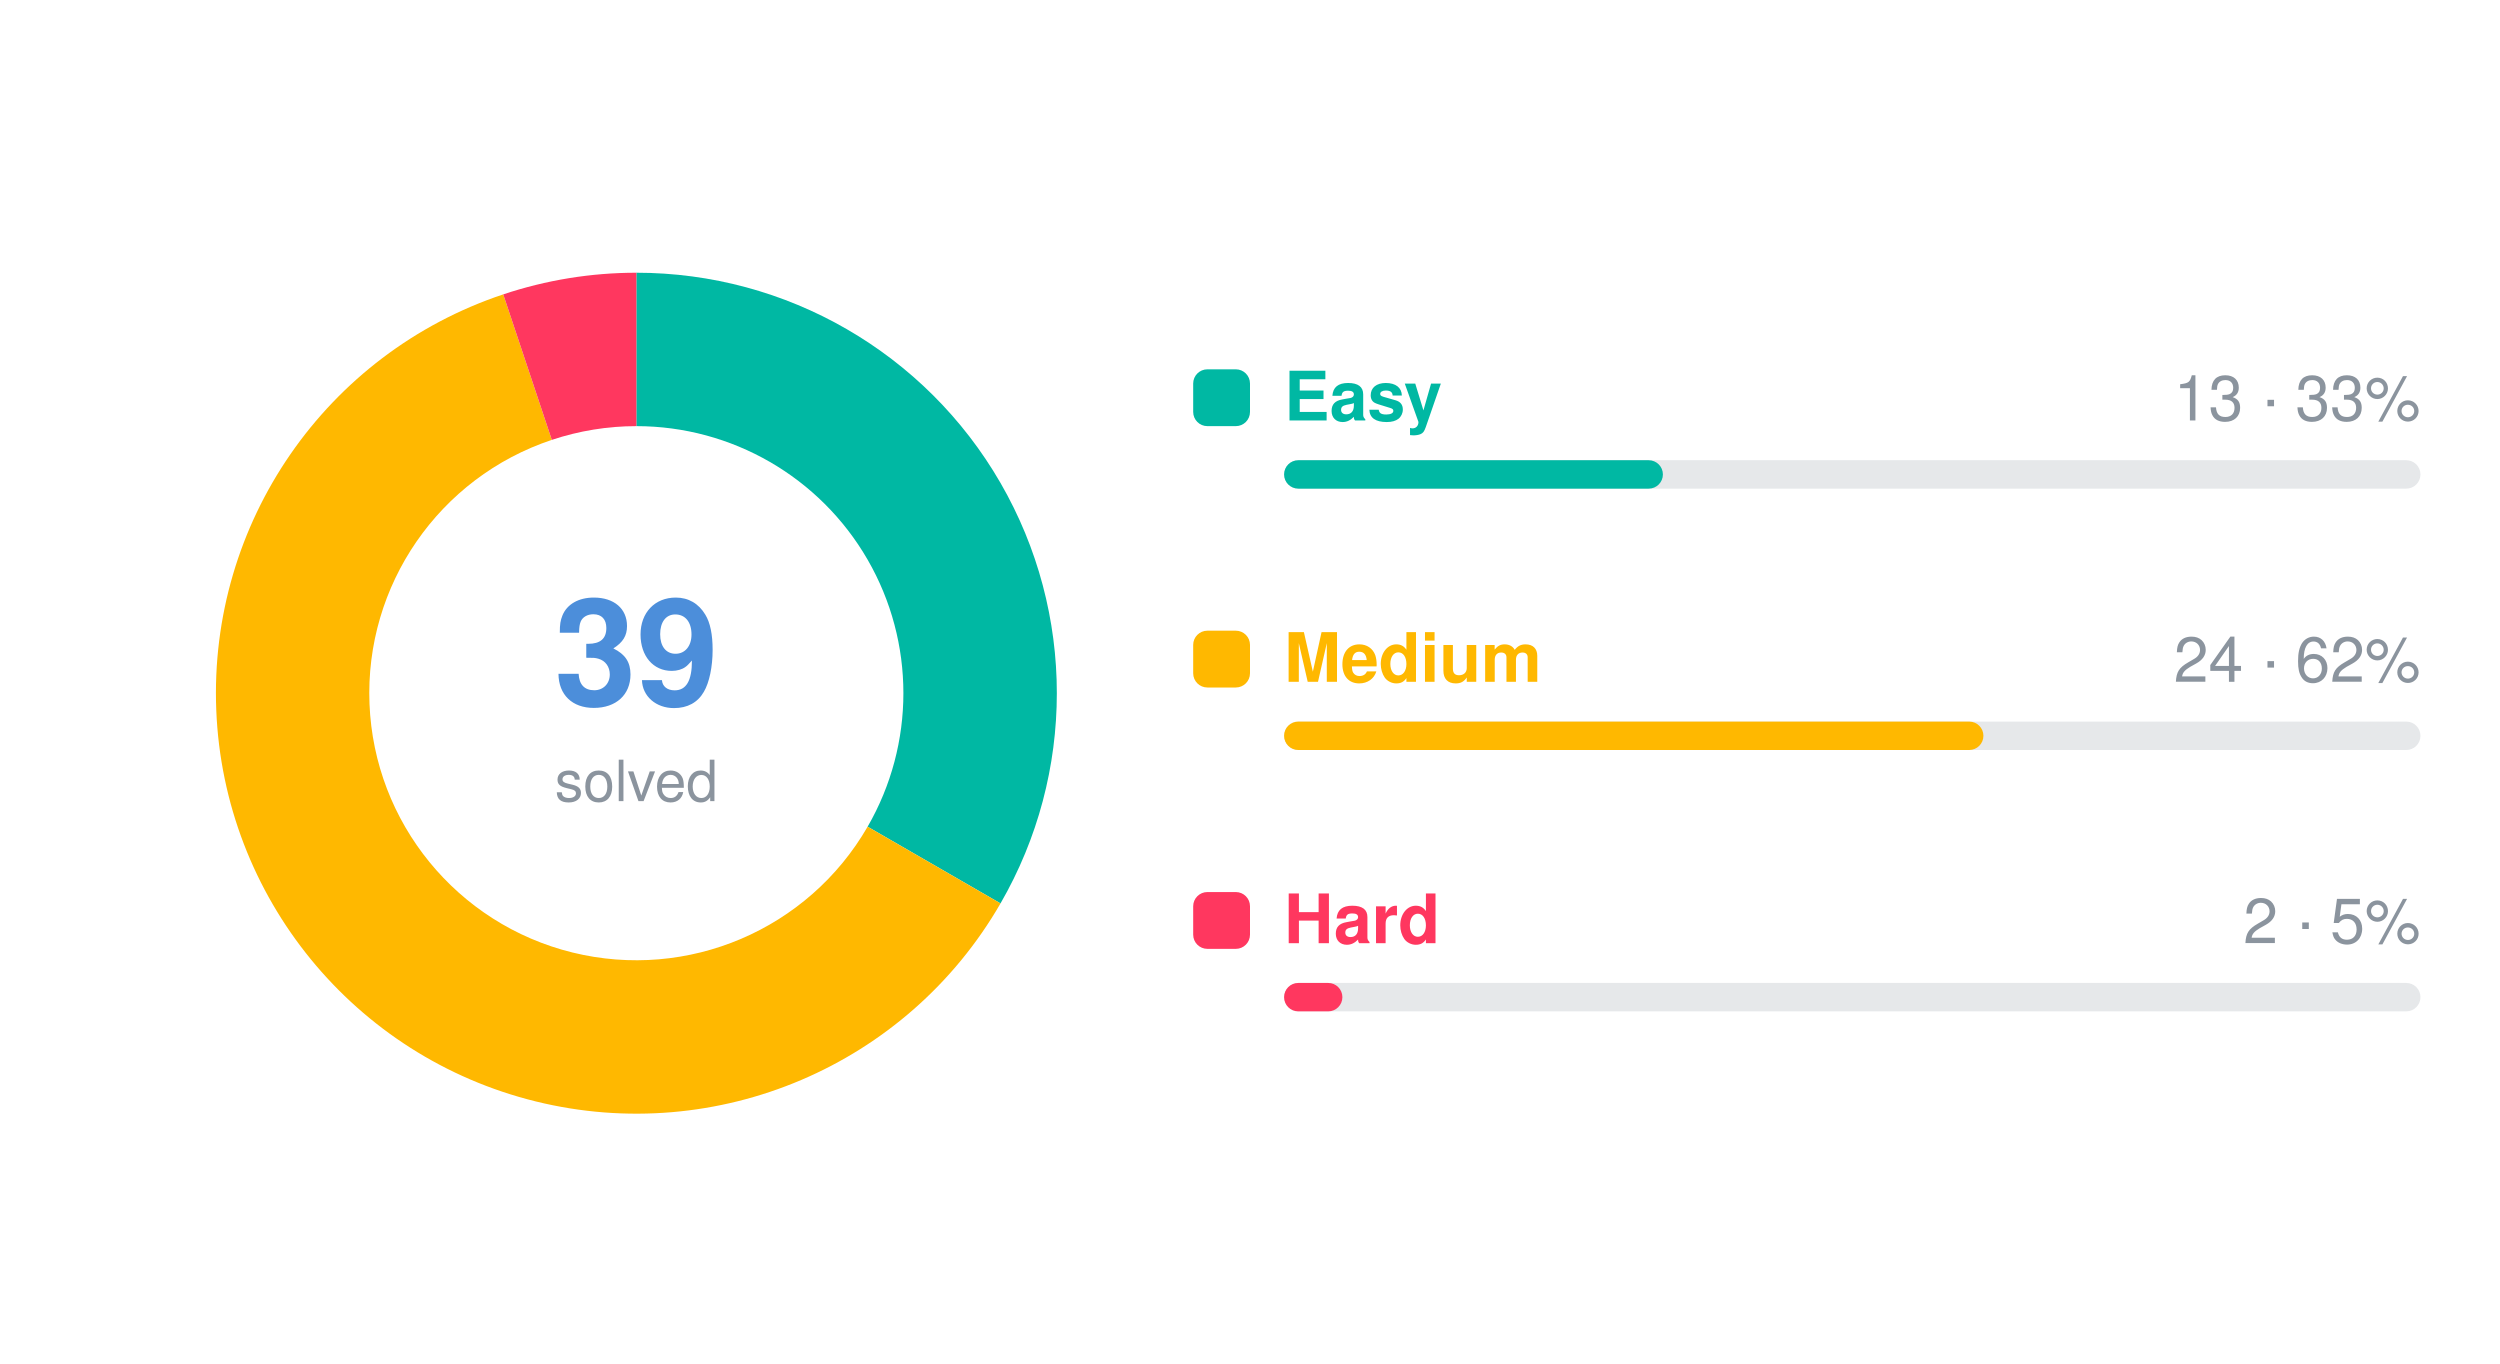
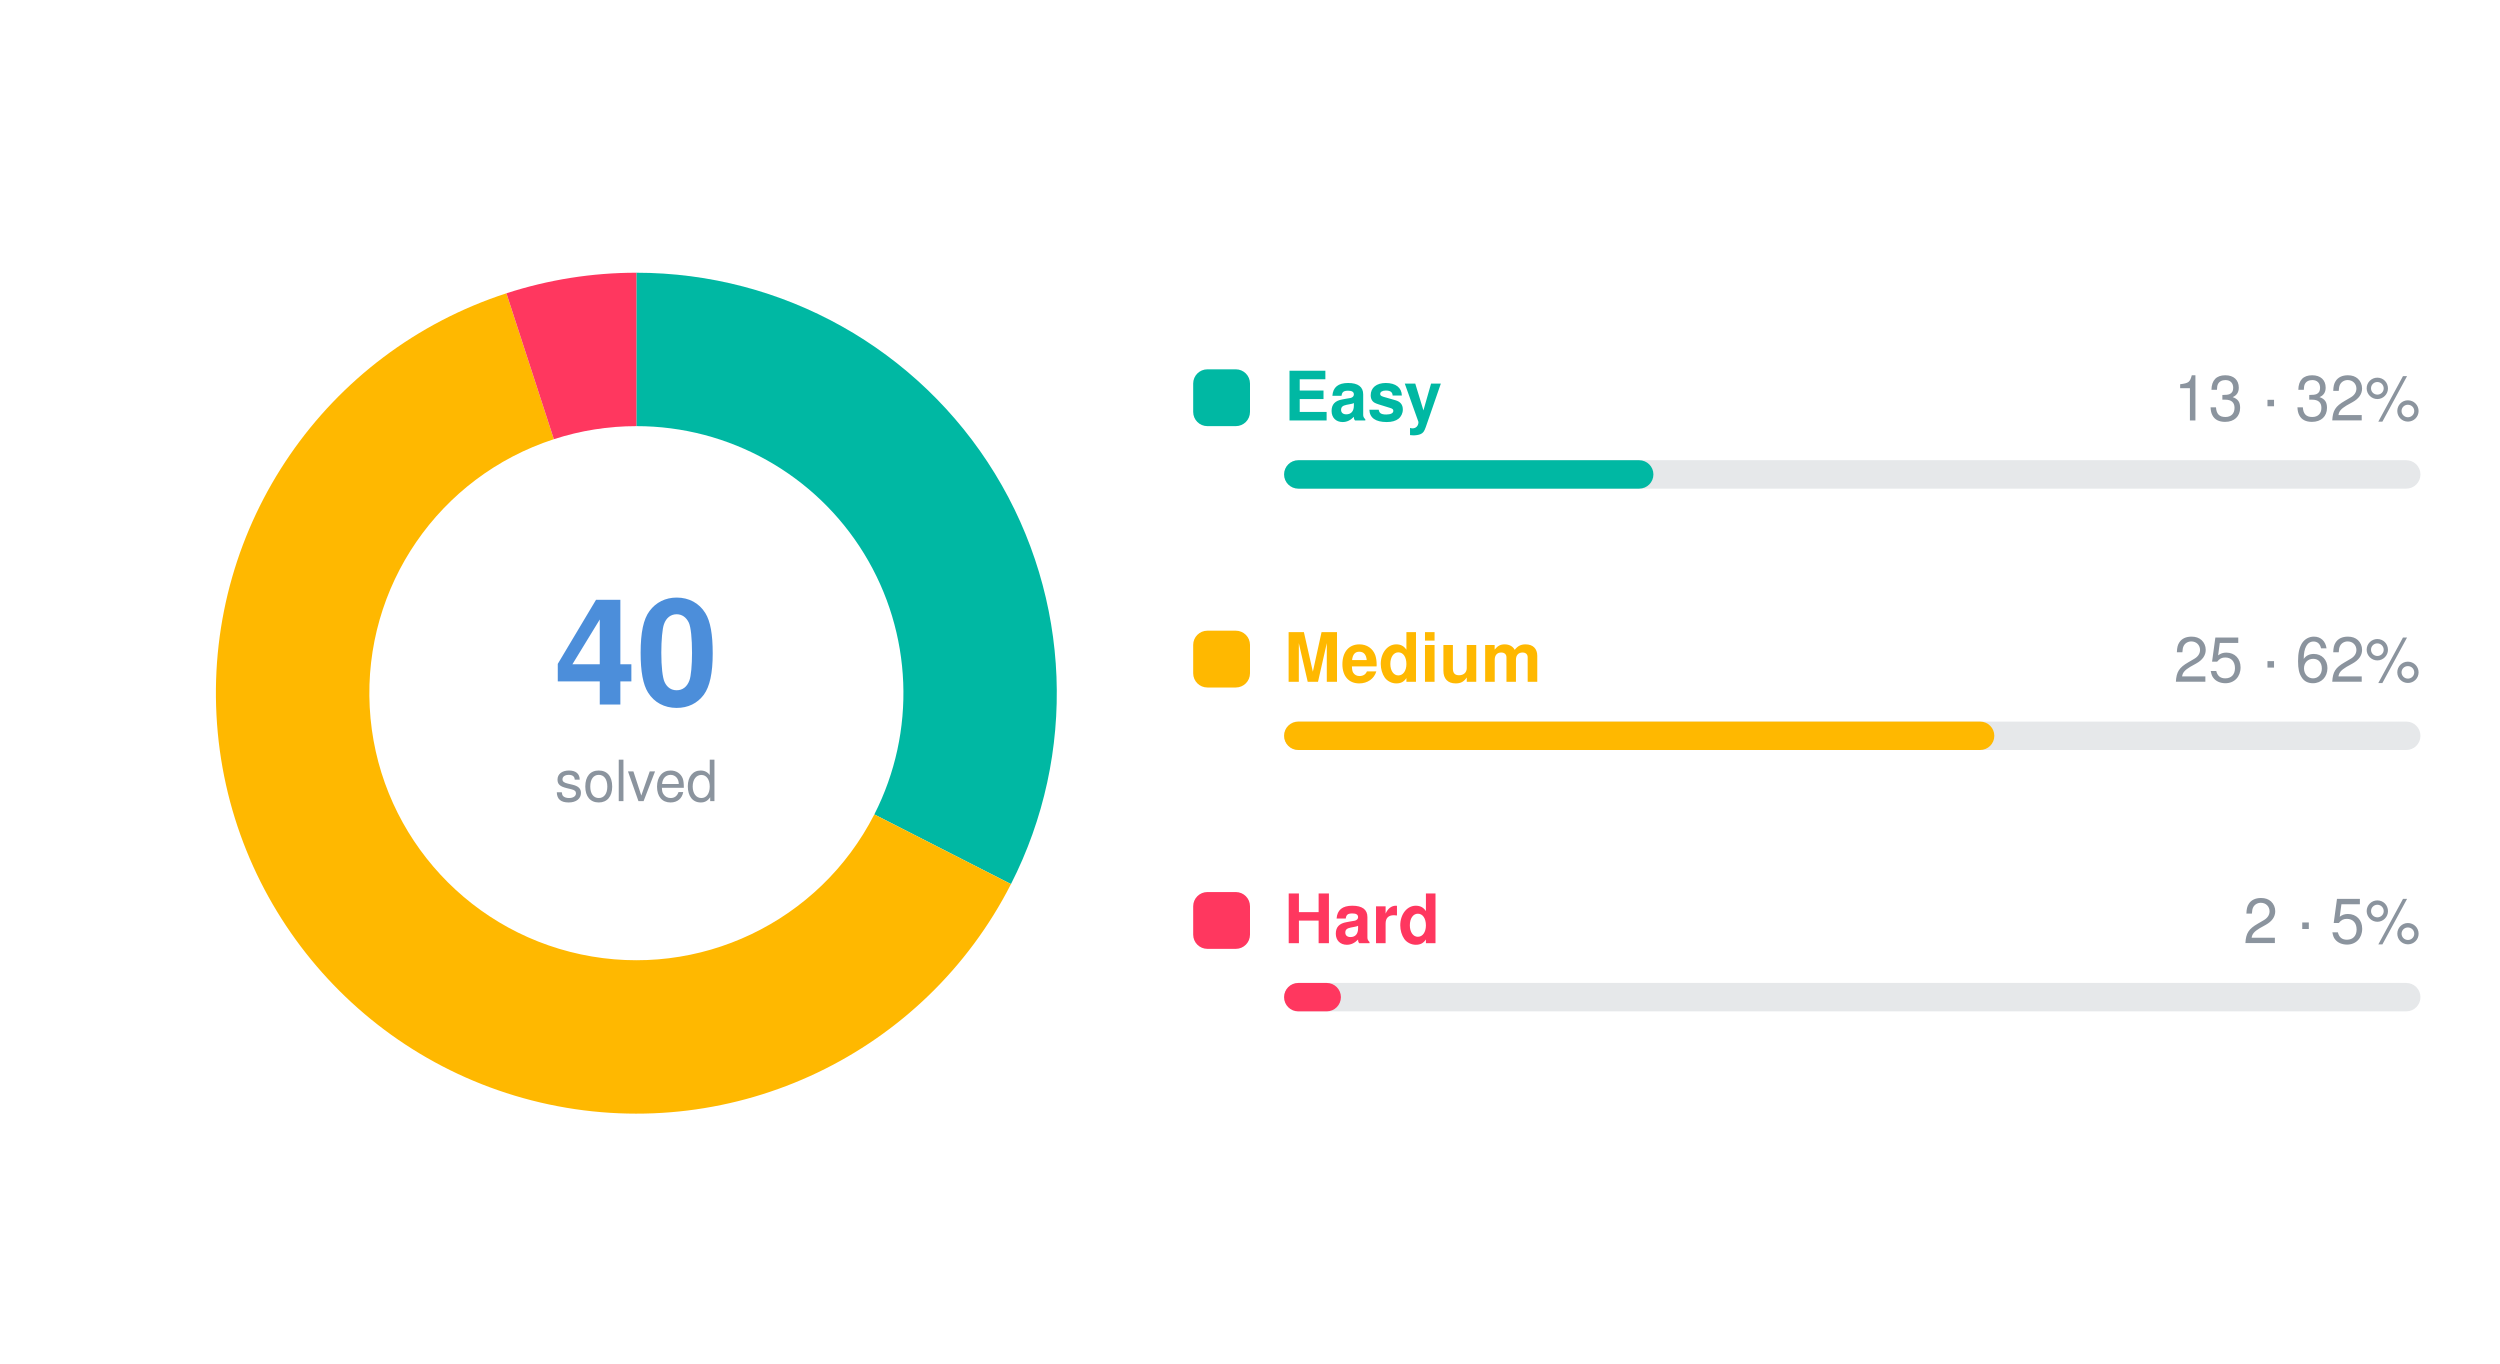
<svg xmlns="http://www.w3.org/2000/svg" viewBox="0 0 440 240" width="440" height="240" role="img" font-family="system-ui, -apple-system, Segoe UI, Helvetica, Arial, sans-serif">
-   <path d="M112 48 A74 74 0 0 1 176.09 159 L152.7 145.5 A47 47 0 0 0 112 75 Z" fill="#00b8a3" stroke="none" stroke-width="1" stroke-linejoin="round" stroke-linecap="round" opacity="1" />
-   <path d="M176.09 159 A74 74 0 1 1 88.57 51.81 L97.12 77.42 A47 47 0 1 0 152.7 145.5 Z" fill="#ffb800" stroke="none" stroke-width="1" stroke-linejoin="round" stroke-linecap="round" opacity="1" />
-   <path d="M88.57 51.81 A74 74 0 0 1 112 48 L112 75 A47 47 0 0 0 97.12 77.42 Z" fill="#ff375f" stroke="none" stroke-width="1" stroke-linejoin="round" stroke-linecap="round" opacity="1" />
-   <text x="112" y="124" font-size="26" fill="#4c8eda" text-anchor="middle" font-weight="700" opacity="1">39</text>
+   <path d="M112 48 A74 74 0 0 1 177.93 155.6 L153.88 143.34 A47 47 0 0 0 112 75 Z" fill="#00b8a3" stroke="none" stroke-width="1" stroke-linejoin="round" stroke-linecap="round" opacity="1" />
+   <path d="M177.93 155.6 A74 74 0 1 1 89.13 51.62 L97.48 77.3 A47 47 0 1 0 153.88 143.34 Z" fill="#ffb800" stroke="none" stroke-width="1" stroke-linejoin="round" stroke-linecap="round" opacity="1" />
+   <path d="M89.13 51.62 A74 74 0 0 1 112 48 L112 75 A47 47 0 0 0 97.48 77.3 Z" fill="#ff375f" stroke="none" stroke-width="1" stroke-linejoin="round" stroke-linecap="round" opacity="1" />
+   <text x="112" y="124" font-size="26" fill="#4c8eda" text-anchor="middle" font-weight="700" opacity="1">40</text>
  <text x="112" y="141" font-size="10" fill="#8b949e" text-anchor="middle" font-weight="normal" opacity="1">solved</text>
  <rect x="210" y="65" width="10" height="10" rx="2.5" fill="#00b8a3" opacity="1" />
  <text x="226" y="74" font-size="12" fill="#00b8a3" text-anchor="start" font-weight="600" opacity="1">Easy</text>
-   <text x="426" y="74" font-size="11" fill="#8b949e" text-anchor="end" font-weight="normal" opacity="1">13 · 33%</text>
+   <text x="426" y="74" font-size="11" fill="#8b949e" text-anchor="end" font-weight="normal" opacity="1">13 · 32%</text>
  <rect x="226" y="81" width="200" height="5" rx="2.5" fill="#8b949e" opacity="0.22" />
-   <rect x="226" y="81" width="66.67" height="5" rx="2.5" fill="#00b8a3" opacity="1" />
+   <rect x="226" y="81" width="65" height="5" rx="2.5" fill="#00b8a3" opacity="1" />
  <rect x="210" y="111" width="10" height="10" rx="2.5" fill="#ffb800" opacity="1" />
  <text x="226" y="120" font-size="12" fill="#ffb800" text-anchor="start" font-weight="600" opacity="1">Medium</text>
-   <text x="426" y="120" font-size="11" fill="#8b949e" text-anchor="end" font-weight="normal" opacity="1">24 · 62%</text>
+   <text x="426" y="120" font-size="11" fill="#8b949e" text-anchor="end" font-weight="normal" opacity="1">25 · 62%</text>
  <rect x="226" y="127" width="200" height="5" rx="2.5" fill="#8b949e" opacity="0.22" />
-   <rect x="226" y="127" width="123.08" height="5" rx="2.5" fill="#ffb800" opacity="1" />
+   <rect x="226" y="127" width="125" height="5" rx="2.5" fill="#ffb800" opacity="1" />
  <rect x="210" y="157" width="10" height="10" rx="2.5" fill="#ff375f" opacity="1" />
  <text x="226" y="166" font-size="12" fill="#ff375f" text-anchor="start" font-weight="600" opacity="1">Hard</text>
  <text x="426" y="166" font-size="11" fill="#8b949e" text-anchor="end" font-weight="normal" opacity="1">2 · 5%</text>
  <rect x="226" y="173" width="200" height="5" rx="2.5" fill="#8b949e" opacity="0.22" />
-   <rect x="226" y="173" width="10.26" height="5" rx="2.5" fill="#ff375f" opacity="1" />
+   <rect x="226" y="173" width="10" height="5" rx="2.5" fill="#ff375f" opacity="1" />
</svg>
